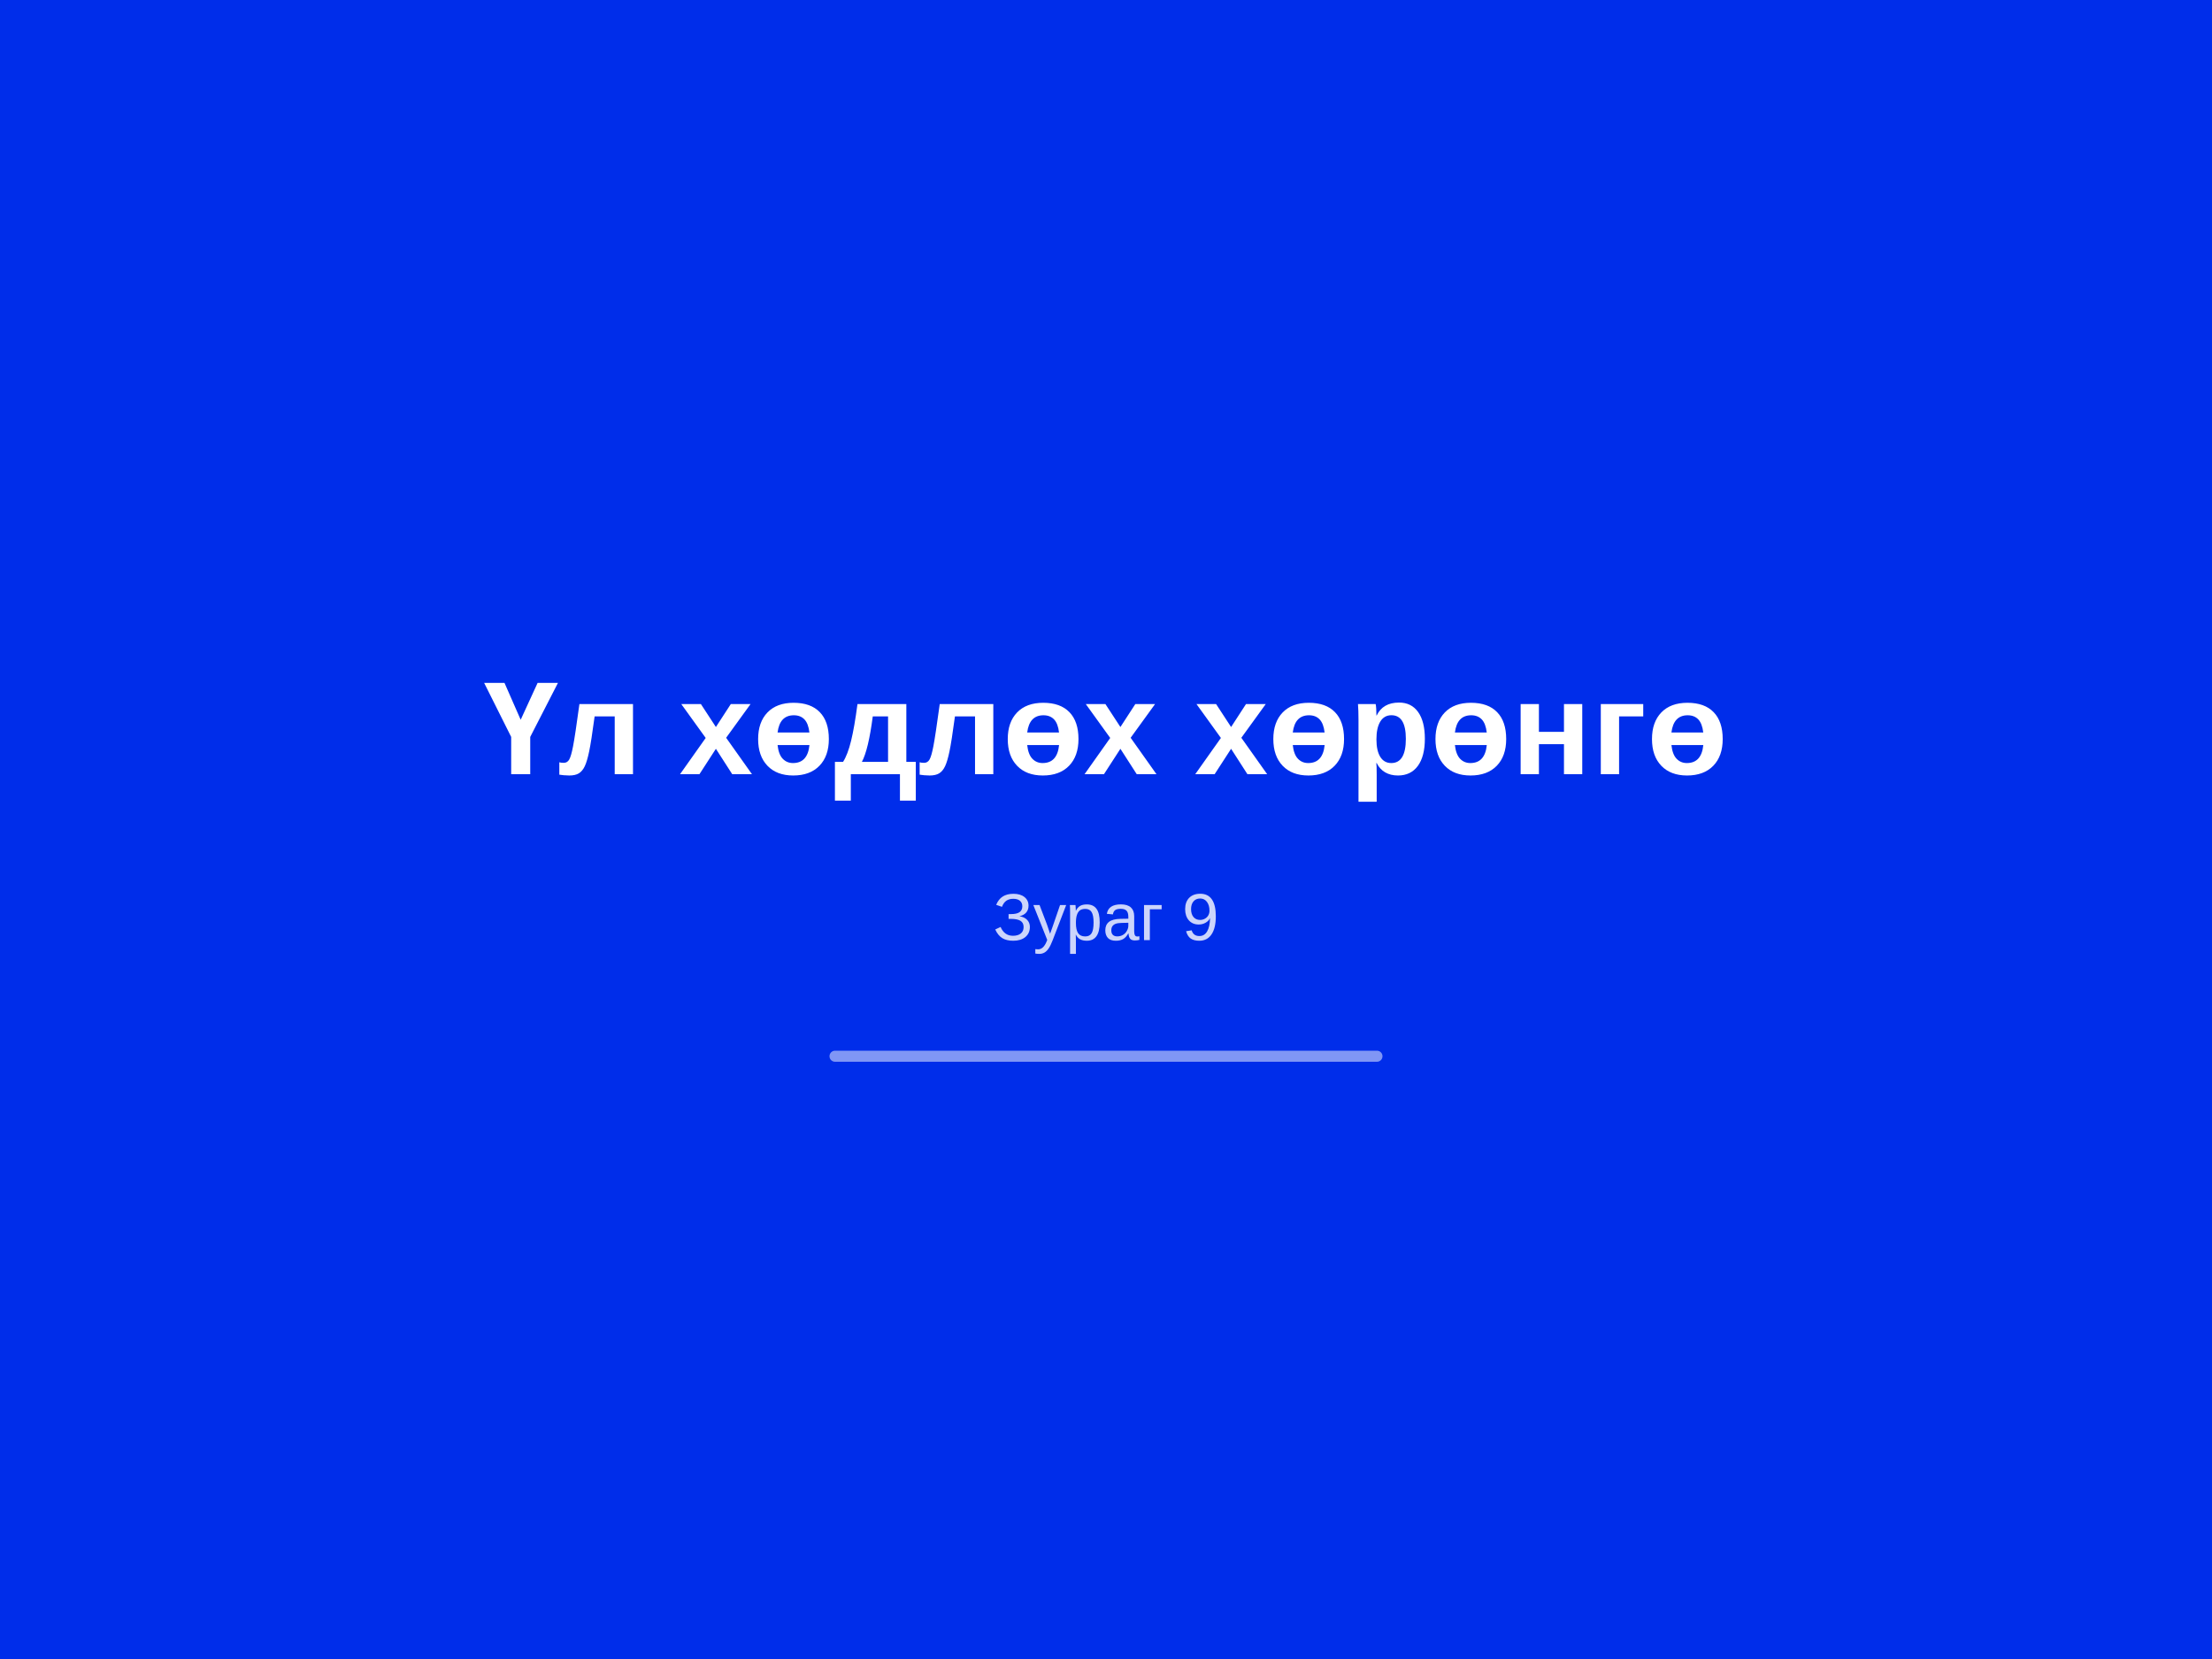
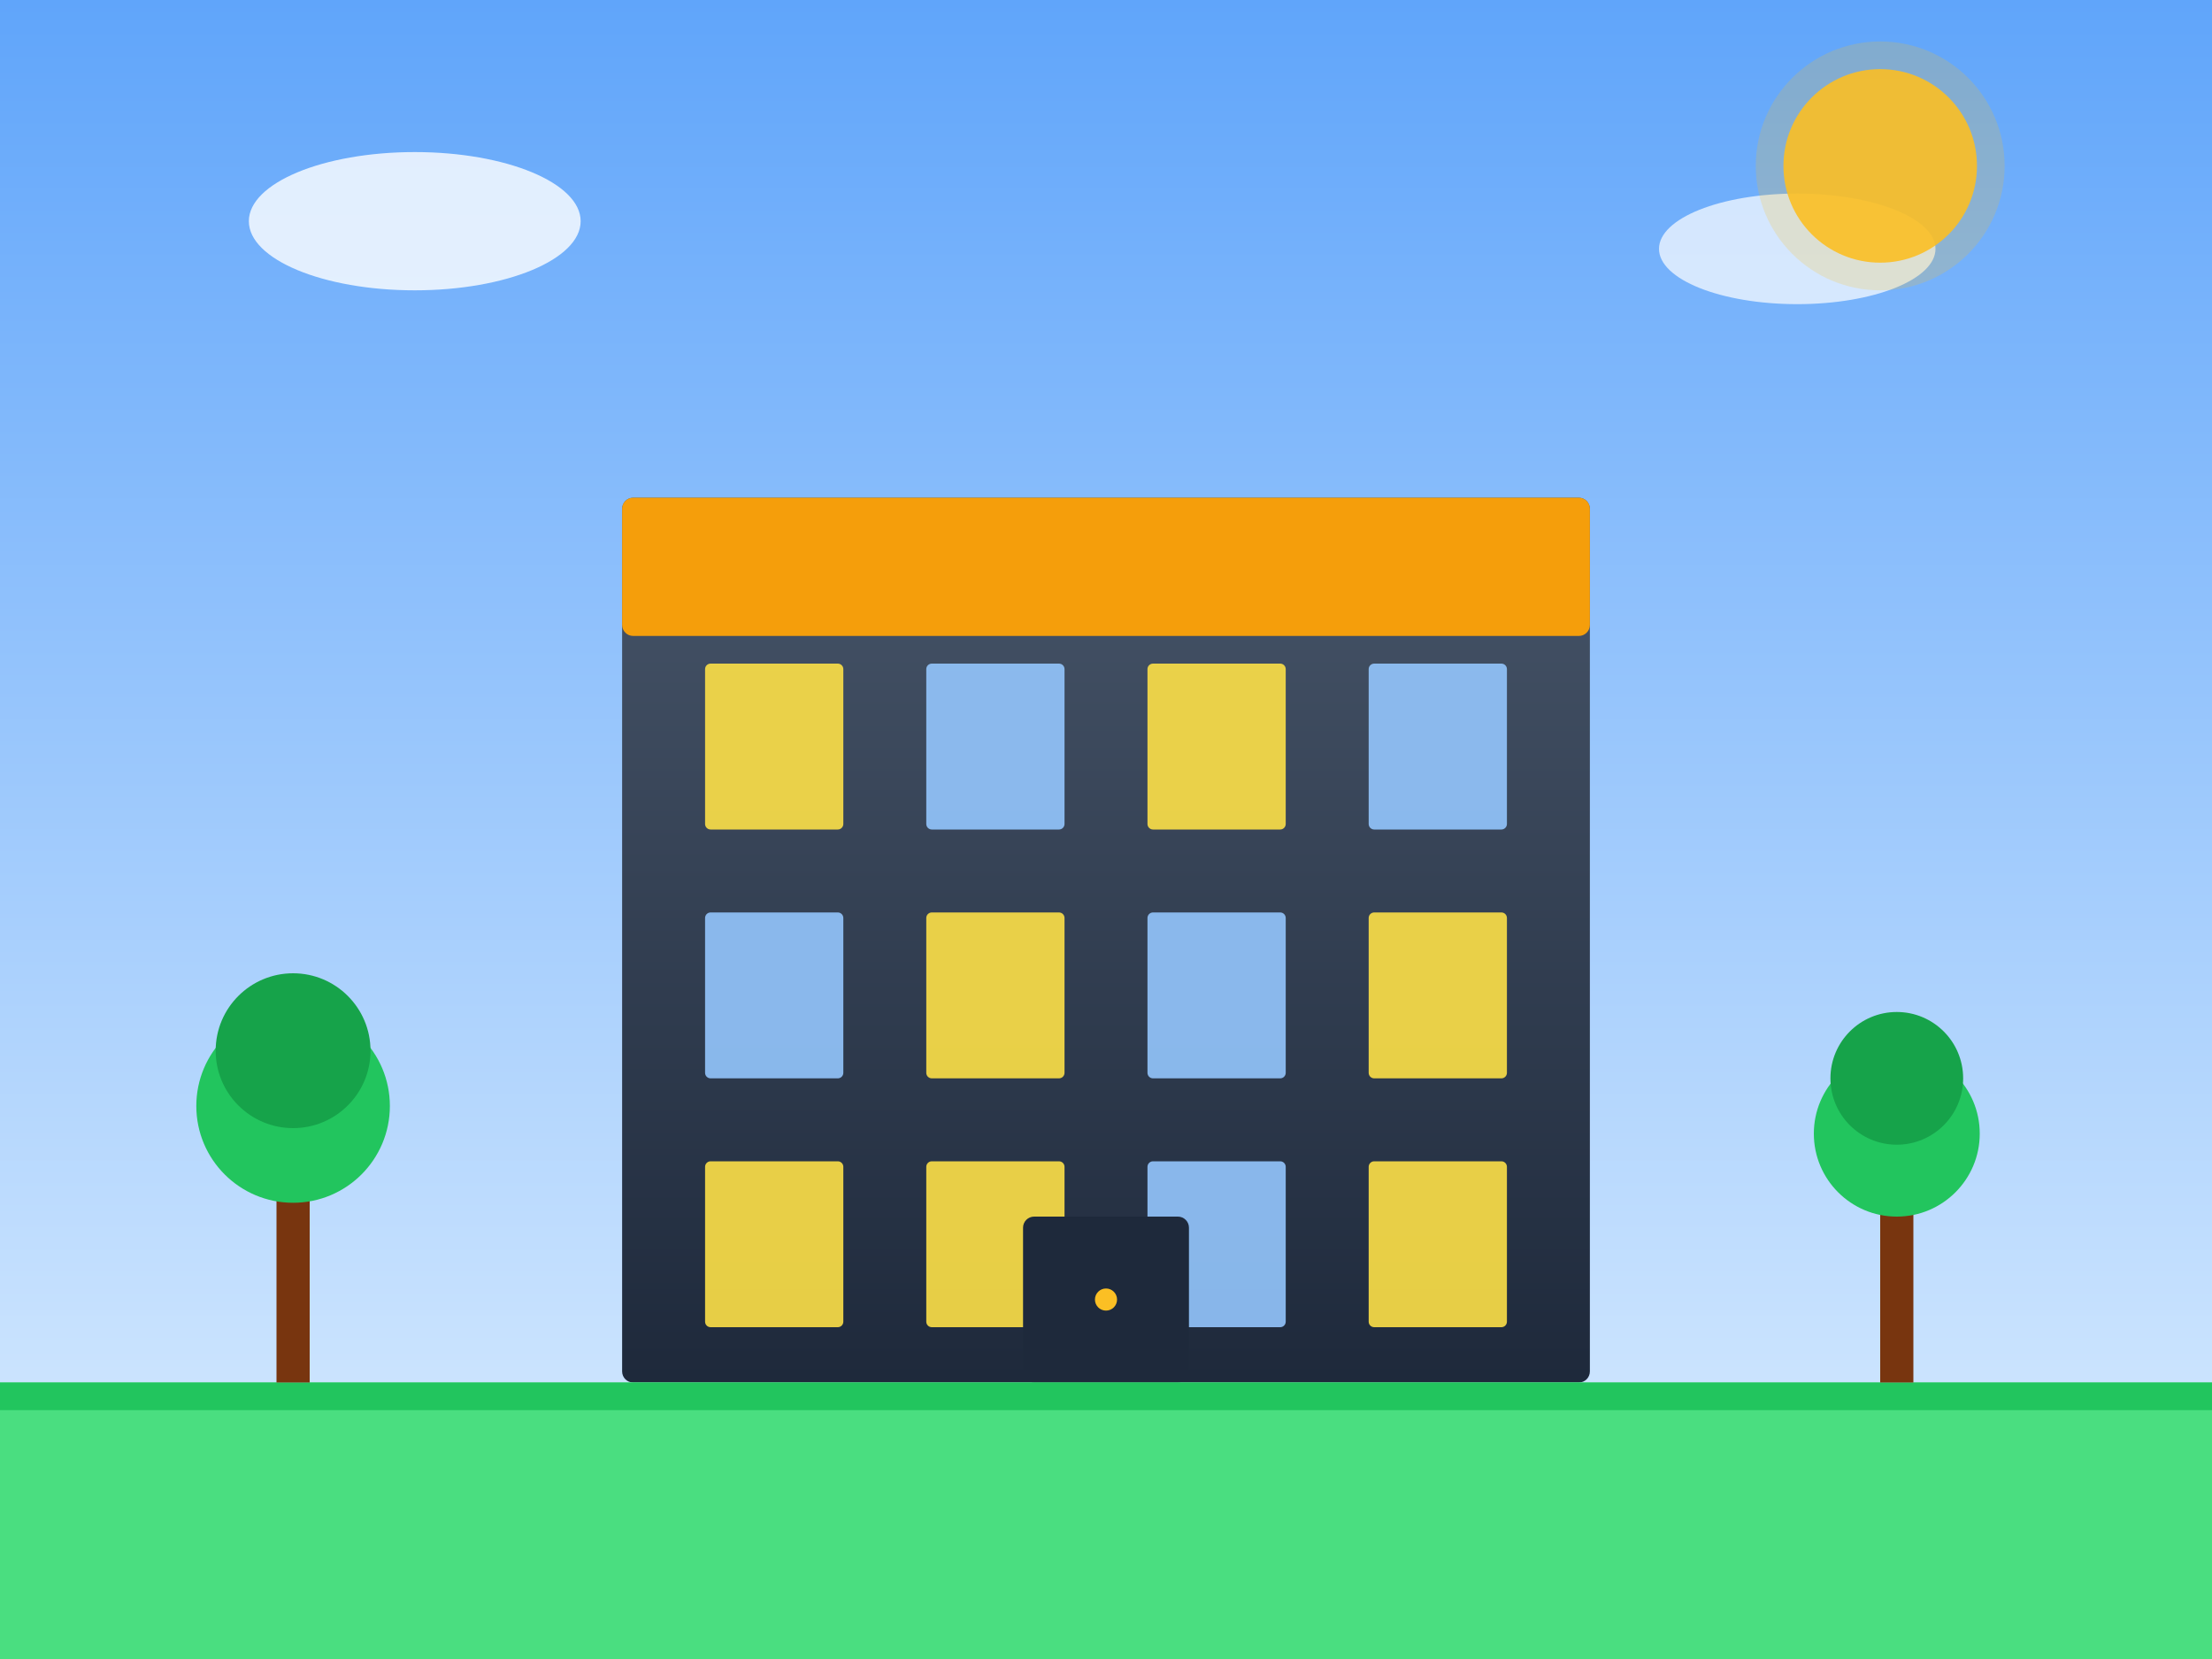
<svg xmlns="http://www.w3.org/2000/svg" width="800" height="600" viewBox="0 0 800 600">
-   <rect width="800" height="600" fill="#002dea" />
-   <text x="400" y="280" font-family="Arial" font-size="48" fill="white" text-anchor="middle" font-weight="bold">Үл хөдлөх хөрөнгө</text>
-   <text x="400" y="340" font-family="Arial" font-size="24" fill="rgba(255,255,255,0.8)" text-anchor="middle">Зураг 9</text>
-   <rect x="300" y="380" width="200" height="4" rx="2" fill="rgba(255,255,255,0.5)" />
+   <defs>
+     <linearGradient id="s8" x1="0" y1="0" x2="0" y2="1">
+       <stop offset="0%" stop-color="#60A5FA" />
+       <stop offset="100%" stop-color="#E0F0FF" />
+     </linearGradient>
+     <linearGradient id="b8" x1="0" y1="0" x2="0" y2="1">
+       <stop offset="0%" stop-color="#475569" />
+       <stop offset="100%" stop-color="#1E293B" />
+     </linearGradient>
+   </defs>
+   <rect width="800" height="600" fill="url(#s8)" />
+   <ellipse cx="150" cy="80" rx="60" ry="25" fill="white" opacity="0.8" />
+   <ellipse cx="650" cy="90" rx="50" ry="20" fill="white" opacity="0.7" />
+   <rect x="225" y="180" width="350" height="320" fill="url(#b8)" rx="4" />
+   <rect x="225" y="180" width="350" height="50" fill="#F59E0B" rx="4" />
+   <rect x="255" y="240" width="50" height="60" fill="#FDE047" rx="2" opacity="0.9" />
+   <rect x="335" y="240" width="50" height="60" fill="#93C5FD" rx="2" opacity="0.9" />
+   <rect x="415" y="240" width="50" height="60" fill="#FDE047" rx="2" opacity="0.9" />
+   <rect x="495" y="240" width="50" height="60" fill="#93C5FD" rx="2" opacity="0.9" />
+   <rect x="255" y="330" width="50" height="60" fill="#93C5FD" rx="2" opacity="0.9" />
+   <rect x="335" y="330" width="50" height="60" fill="#FDE047" rx="2" opacity="0.9" />
+   <rect x="415" y="330" width="50" height="60" fill="#93C5FD" rx="2" opacity="0.9" />
+   <rect x="495" y="330" width="50" height="60" fill="#FDE047" rx="2" opacity="0.9" />
+   <rect x="255" y="420" width="50" height="60" fill="#FDE047" rx="2" opacity="0.9" />
+   <rect x="335" y="420" width="50" height="60" fill="#FDE047" rx="2" opacity="0.9" />
+   <rect x="415" y="420" width="50" height="60" fill="#93C5FD" rx="2" opacity="0.9" />
+   <rect x="495" y="420" width="50" height="60" fill="#FDE047" rx="2" opacity="0.9" />
+   <rect x="370" y="440" width="60" height="60" fill="#1E293B" rx="4" />
+   <circle cx="400" cy="470" r="4" fill="#FBBF24" />
+   <rect x="0" y="500" width="800" height="100" fill="#4ADE80" />
+   <rect x="0" y="500" width="800" height="10" fill="#22C55E" />
+   <rect x="100" y="420" width="12" height="80" fill="#78350F" />
+   <circle cx="106" cy="400" r="35" fill="#22C55E" />
+   <circle cx="106" cy="380" r="28" fill="#16A34A" />
+   <rect x="680" y="430" width="12" height="70" fill="#78350F" />
+   <circle cx="686" cy="410" r="30" fill="#22C55E" />
+   <circle cx="686" cy="390" r="24" fill="#16A34A" />
+   <circle cx="680" cy="60" r="35" fill="#FBBF24" opacity="0.9" />
+   <circle cx="680" cy="60" r="45" fill="#FBBF24" opacity="0.2" />
</svg>
